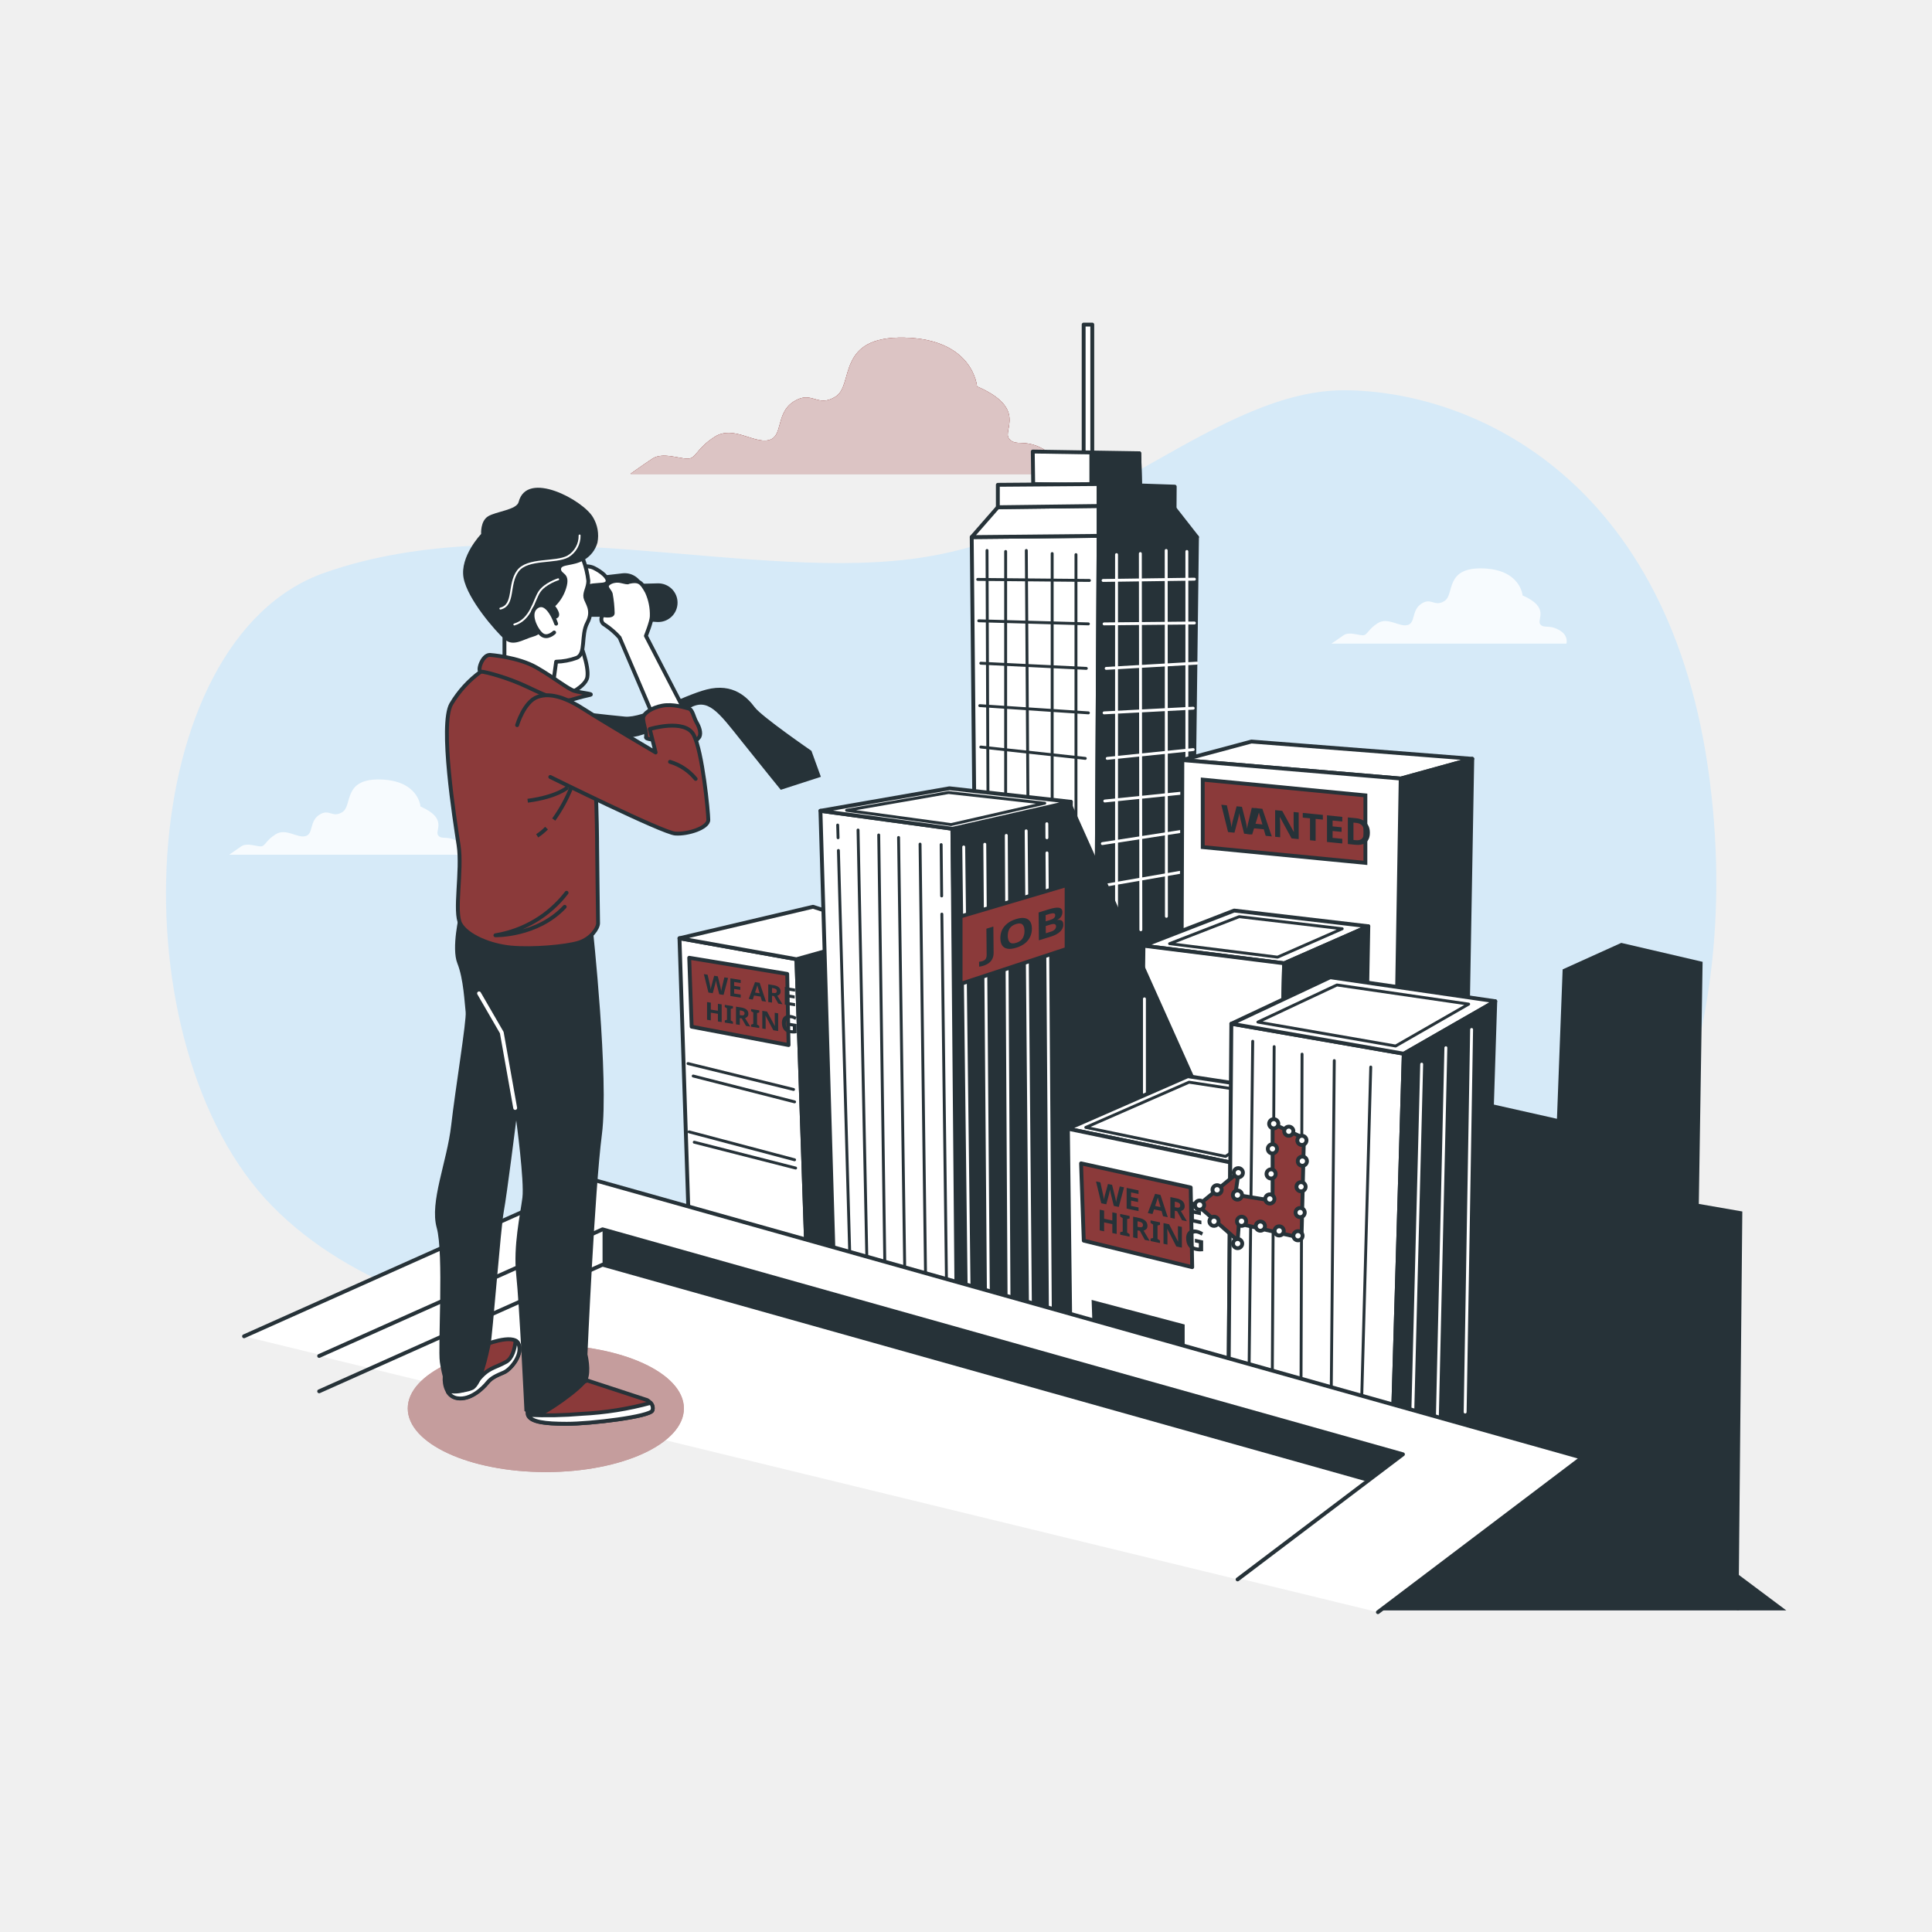
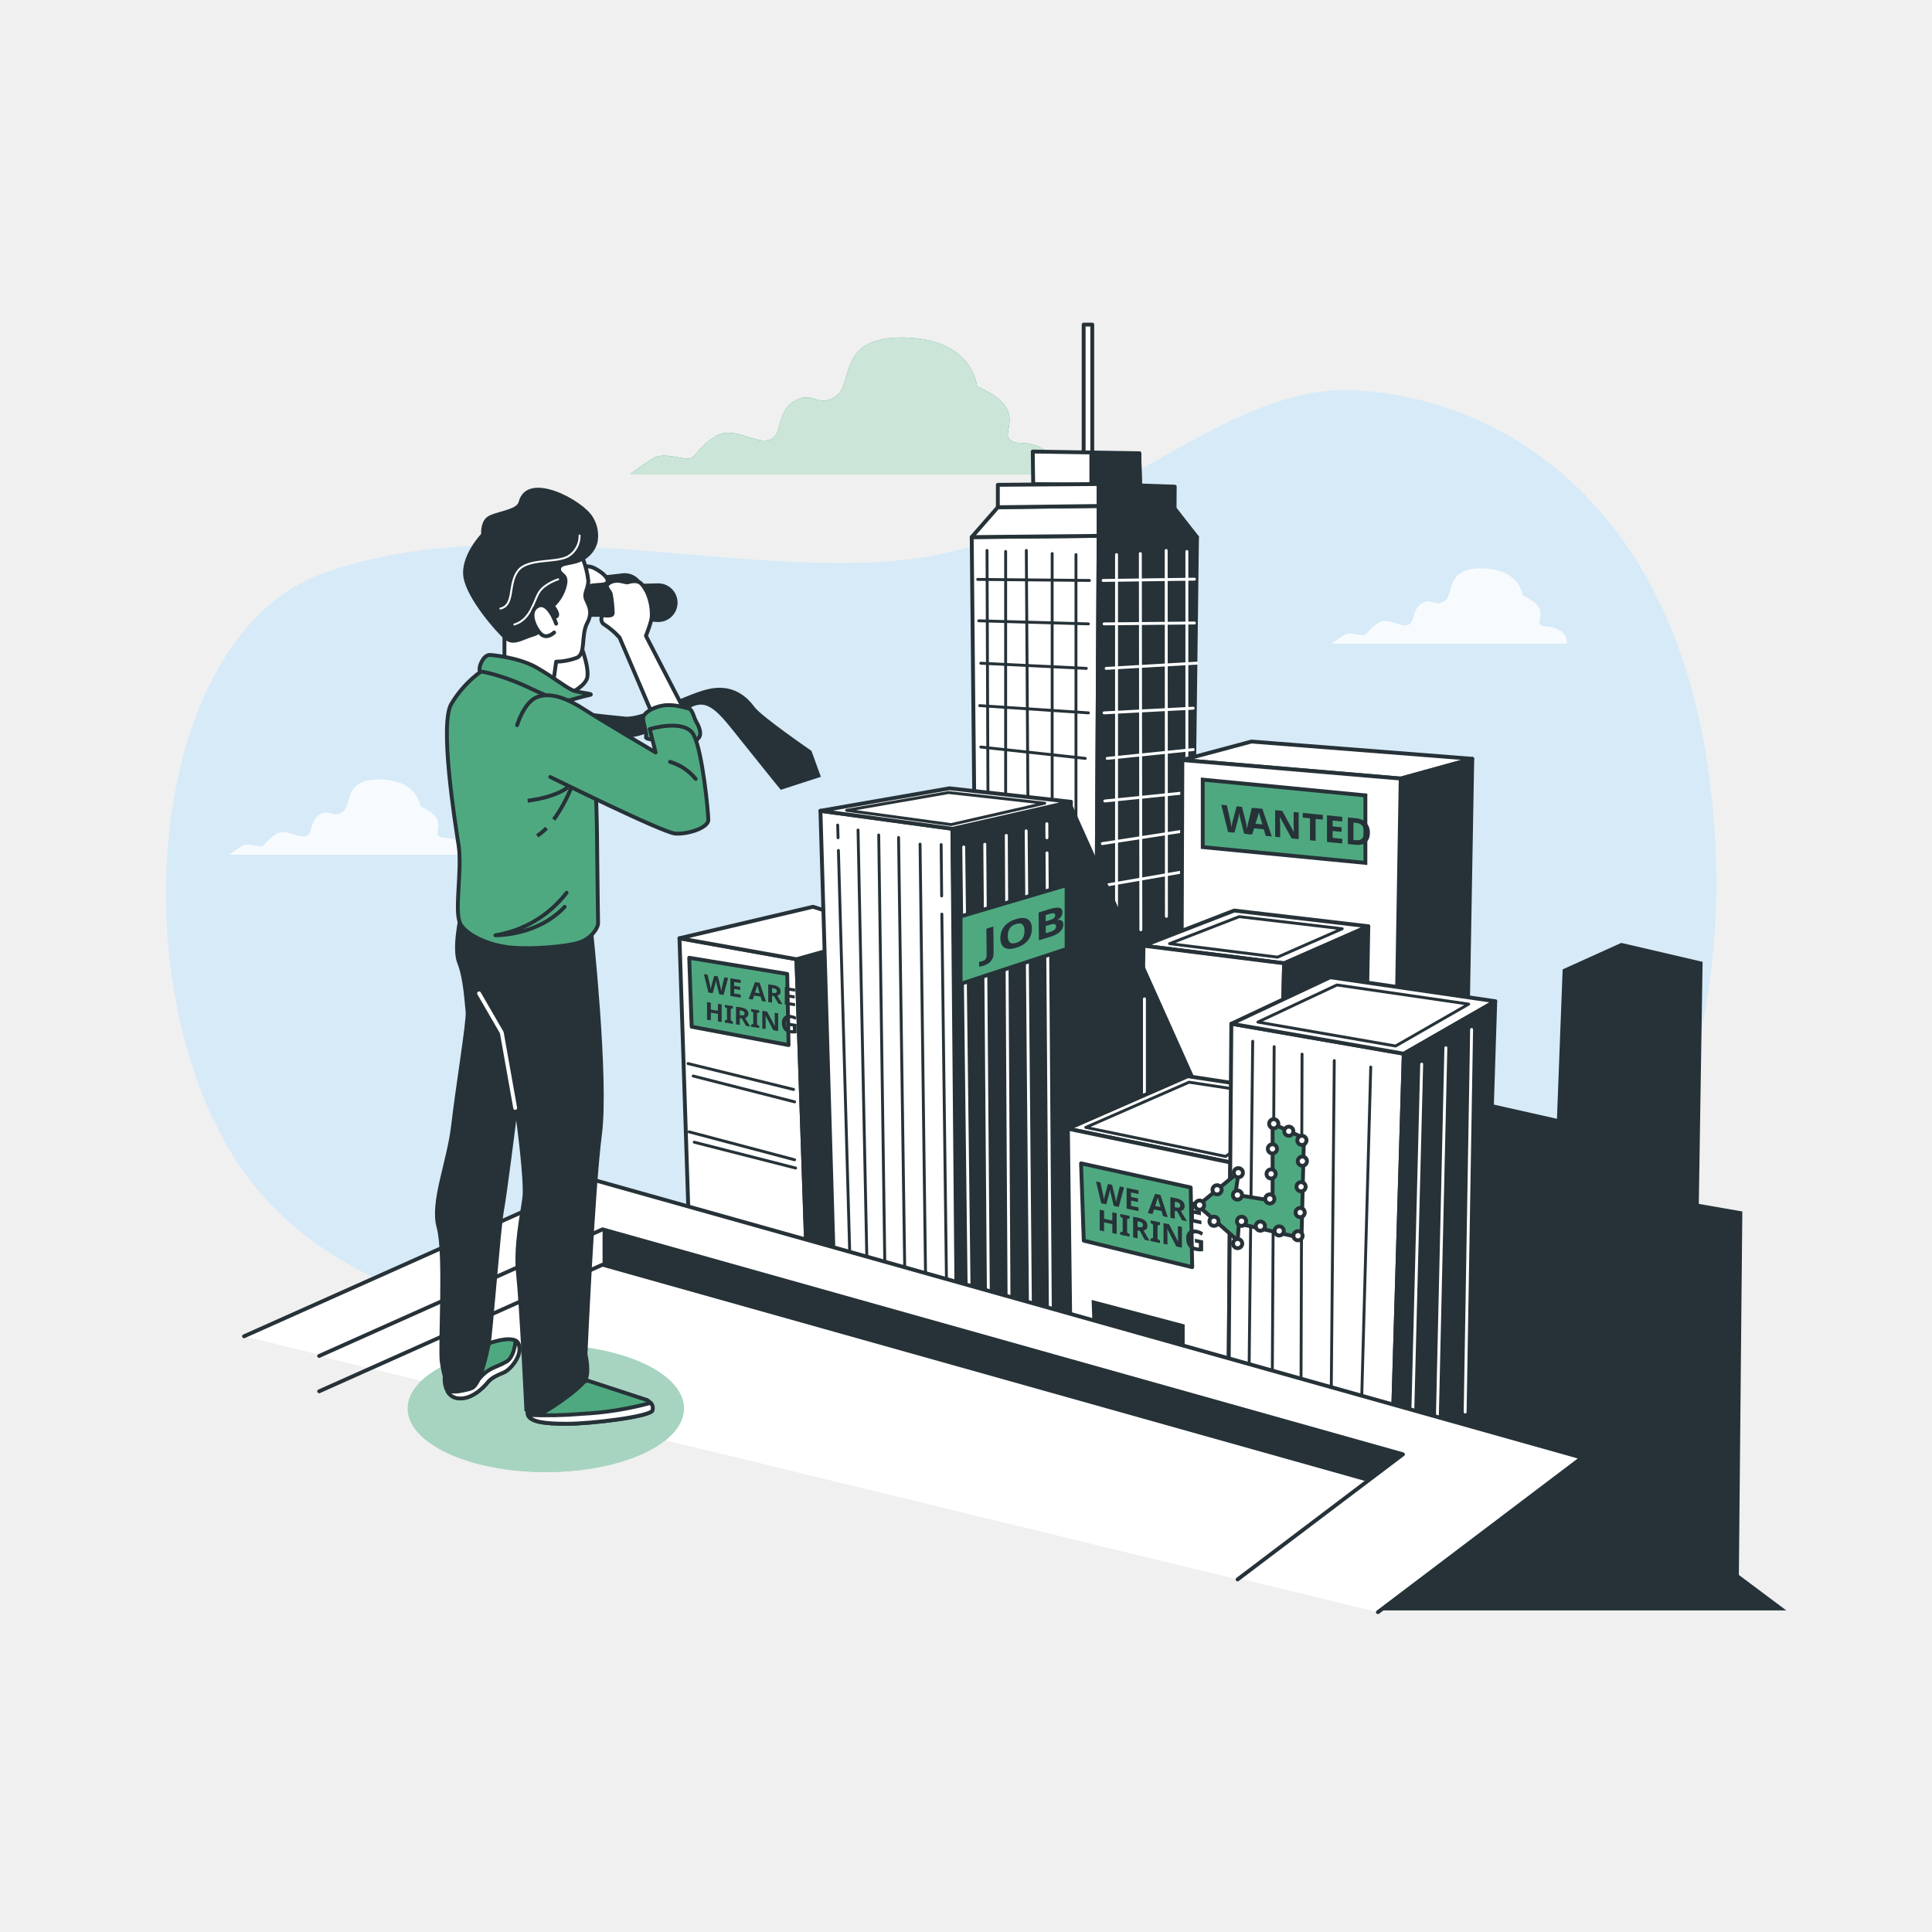
<svg xmlns="http://www.w3.org/2000/svg" viewBox="0 0 500 500">
  <g id="freepik--background-simple--inject-88" data-bg="true">
    <path d="M415.34,324.94s37.13-44.87,27.13-123S381.07,101.26,348.23,101,284,136.83,239.7,144.11,134,130.72,84.06,148.2,29.8,270.79,70.5,312.18,197.58,351.94,249,341.55,377.5,372.69,415.34,324.94Z" style="fill:#D6EAF8" />
    <path d="M415.34,324.94s37.13-44.87,27.13-123S381.07,101.26,348.23,101,284,136.83,239.7,144.11,134,130.72,84.06,148.2,29.8,270.79,70.5,312.18,197.58,351.94,249,341.55,377.5,372.69,415.34,324.94Z" style="display:none" />
  </g>
  <g id="freepik--Clouds--inject-88">
-     <path d="M269.83,116.11c-4.79-2.61-7-.44-8.71-2.61s4.79-7.84-8.27-13.49c0,0-.87-12.19-18.71-12.63s-13.06,12.19-17.85,15.24-6.09-1.74-10.88,1.3-2.61,9.14-6.53,10-9.14-3.91-13.92-.87-4.79,5.66-7,5.66-6.53-1.74-9.14,0-5.66,3.92-5.66,3.92H273.31S274.61,118.72,269.83,116.11Z" style="fill:#8B3A3A" />
-     <path d="M269.83,116.11c-4.79-2.61-7-.44-8.71-2.61s4.79-7.84-8.27-13.49c0,0-.87-12.19-18.71-12.63s-13.06,12.19-17.85,15.24-6.09-1.74-10.88,1.3-2.61,9.14-6.53,10-9.14-3.91-13.92-.87-4.79,5.66-7,5.66-6.53-1.74-9.14,0-5.66,3.92-5.66,3.92H273.31S274.61,118.72,269.83,116.11Z" style="fill:#8B3A3A" />
+     <path d="M269.83,116.11c-4.79-2.61-7-.44-8.71-2.61s4.79-7.84-8.27-13.49c0,0-.87-12.19-18.71-12.63s-13.06,12.19-17.85,15.24-6.09-1.74-10.88,1.3-2.61,9.14-6.53,10-9.14-3.91-13.92-.87-4.79,5.66-7,5.66-6.53-1.74-9.14,0-5.66,3.92-5.66,3.92H273.31S274.61,118.72,269.83,116.11Z" style="fill:#4FA980" />
+     <path d="M269.83,116.11c-4.79-2.61-7-.44-8.71-2.61s4.79-7.84-8.27-13.49c0,0-.87-12.19-18.71-12.63s-13.06,12.19-17.85,15.24-6.09-1.74-10.88,1.3-2.61,9.14-6.53,10-9.14-3.91-13.92-.87-4.79,5.66-7,5.66-6.53-1.74-9.14,0-5.66,3.92-5.66,3.92H273.31S274.61,118.72,269.83,116.11Z" style="fill:#4FA980" />
    <path d="M269.83,116.11c-4.79-2.61-7-.44-8.71-2.61s4.79-7.84-8.27-13.49c0,0-.87-12.19-18.71-12.63s-13.06,12.19-17.85,15.24-6.09-1.74-10.88,1.3-2.61,9.14-6.53,10-9.14-3.91-13.92-.87-4.79,5.66-7,5.66-6.53-1.74-9.14,0-5.66,3.92-5.66,3.92H273.31S274.61,118.72,269.83,116.11Z" style="fill:#fff;opacity:0.7" />
    <path d="M403.41,163c-2.64-1.45-3.84-.24-4.8-1.45s2.64-4.32-4.57-7.45c0,0-.48-6.73-10.34-7s-7.21,6.73-9.85,8.42-3.37-1-6,.72-1.44,5-3.61,5.53-5.05-2.17-7.69-.49-2.64,3.13-3.85,3.13-3.6-1-5,0-3.13,2.16-3.13,2.16h60.82S406.06,164.39,403.41,163Z" style="fill:#fff;opacity:0.8" />
    <path d="M118.2,217.63c-2.64-1.44-3.85-.24-4.81-1.44s2.65-4.33-4.56-7.46c0,0-.48-6.73-10.34-7s-7.21,6.73-9.86,8.42-3.36-1-6,.72-1.45,5-3.61,5.53-5-2.17-7.69-.48-2.65,3.12-3.85,3.12-3.6-1-5.05,0-3.12,2.16-3.12,2.16h60.81S120.85,219.07,118.2,217.63Z" style="fill:#fff;opacity:0.8" />
  </g>
  <g id="freepik--Buildings--inject-88">
    <polygon points="253.09 305.53 251.48 139 284.33 138.68 283.37 311.01 253.09 305.53" style="fill:#fff;stroke:#263238;stroke-linecap:round;stroke-linejoin:round" />
    <line x1="255.44" y1="142.46" x2="255.7" y2="210.46" style="fill:none;stroke:#263238;stroke-linecap:round;stroke-linejoin:round;stroke-width:0.75px" />
    <line x1="260.26" y1="142.72" x2="260.26" y2="225.45" style="fill:none;stroke:#263238;stroke-linecap:round;stroke-linejoin:round;stroke-width:0.75px" />
    <line x1="265.61" y1="142.46" x2="266.15" y2="226.52" style="fill:none;stroke:#263238;stroke-linecap:round;stroke-linejoin:round;stroke-width:0.75px" />
    <line x1="272.3" y1="143.26" x2="272.3" y2="225.45" style="fill:none;stroke:#263238;stroke-linecap:round;stroke-linejoin:round;stroke-width:0.75px" />
    <line x1="278.46" y1="143.53" x2="278.46" y2="286.77" style="fill:none;stroke:#263238;stroke-linecap:round;stroke-linejoin:round;stroke-width:0.75px" />
    <line x1="253.03" y1="149.95" x2="281.94" y2="150.22" style="fill:none;stroke:#263238;stroke-linecap:round;stroke-linejoin:round;stroke-width:0.75px" />
    <line x1="253.3" y1="160.66" x2="281.68" y2="161.46" style="fill:none;stroke:#263238;stroke-linecap:round;stroke-linejoin:round;stroke-width:0.75px" />
    <line x1="253.83" y1="171.64" x2="281.14" y2="172.98" style="fill:none;stroke:#263238;stroke-linecap:round;stroke-linejoin:round;stroke-width:0.75px" />
    <line x1="253.56" y1="182.62" x2="281.68" y2="184.49" style="fill:none;stroke:#263238;stroke-linecap:round;stroke-linejoin:round;stroke-width:0.75px" />
    <line x1="253.83" y1="193.33" x2="280.87" y2="196.27" style="fill:none;stroke:#263238;stroke-linecap:round;stroke-linejoin:round;stroke-width:0.75px" />
    <polygon points="284.33 138.68 309.78 139 307.85 293.94 283.37 311.01 284.33 138.68" style="fill:#263238;stroke:#263238;stroke-linecap:round;stroke-linejoin:round" />
    <line x1="307.16" y1="142.72" x2="307.16" y2="225.45" style="fill:none;stroke:#fff;stroke-linecap:round;stroke-linejoin:round;stroke-width:0.75px" />
    <line x1="301.81" y1="142.46" x2="301.87" y2="237.15" style="fill:none;stroke:#fff;stroke-linecap:round;stroke-linejoin:round;stroke-width:0.75px" />
    <line x1="295.12" y1="143.26" x2="295.25" y2="240.62" style="fill:none;stroke:#fff;stroke-linecap:round;stroke-linejoin:round;stroke-width:0.75px" />
    <line x1="288.96" y1="143.53" x2="288.96" y2="286.77" style="fill:none;stroke:#fff;stroke-linecap:round;stroke-linejoin:round;stroke-width:0.75px" />
    <line x1="309.11" y1="149.89" x2="285.48" y2="150.22" style="fill:none;stroke:#fff;stroke-linecap:round;stroke-linejoin:round;stroke-width:0.75px" />
    <line x1="309.11" y1="161.23" x2="285.74" y2="161.46" style="fill:none;stroke:#fff;stroke-linecap:round;stroke-linejoin:round;stroke-width:0.75px" />
    <line x1="309.74" y1="171.62" x2="286.28" y2="172.98" style="fill:none;stroke:#fff;stroke-linecap:round;stroke-linejoin:round;stroke-width:0.75px" />
    <line x1="308.8" y1="183.28" x2="285.74" y2="184.49" style="fill:none;stroke:#fff;stroke-linecap:round;stroke-linejoin:round;stroke-width:0.75px" />
    <line x1="308.8" y1="193.99" x2="286.55" y2="196.27" style="fill:none;stroke:#fff;stroke-linecap:round;stroke-linejoin:round;stroke-width:0.75px" />
    <line x1="308.17" y1="205.02" x2="285.92" y2="207.3" style="fill:none;stroke:#fff;stroke-linecap:round;stroke-linejoin:round;stroke-width:0.75px" />
    <line x1="308.17" y1="214.78" x2="285.29" y2="218.32" style="fill:none;stroke:#fff;stroke-linecap:round;stroke-linejoin:round;stroke-width:0.75px" />
    <line x1="307.16" y1="225.45" x2="284.66" y2="229.35" style="fill:none;stroke:#fff;stroke-linecap:round;stroke-linejoin:round;stroke-width:0.75px" />
    <rect x="280.45" y="84" width="2.23" height="35.12" style="fill:#fff;stroke:#263238;stroke-linecap:round;stroke-linejoin:round" />
    <polygon points="267.39 125.27 267.28 116.86 294.84 117.3 295.06 125.83 267.39 125.27" style="fill:#fff;stroke:#263238;stroke-linecap:round;stroke-linejoin:round" />
    <polygon points="282.44 125.49 282.44 117.3 294.84 117.3 295.06 125.83 282.44 125.49" style="fill:#263238;stroke:#263238;stroke-linecap:round;stroke-linejoin:round" />
    <polygon points="251.48 139 258.24 131.27 284.33 130.95 284.33 138.68 251.48 139" style="fill:#fff;stroke:#263238;stroke-linecap:round;stroke-linejoin:round" />
    <polygon points="284.33 130.95 303.98 131.59 309.78 139 284.33 138.68 284.33 130.95" style="fill:#263238;stroke:#263238;stroke-linecap:round;stroke-linejoin:round" />
    <polygon points="258.24 131.27 258.24 125.47 284.32 125.27 284.33 130.95 258.24 131.27" style="fill:#fff;stroke:#263238;stroke-linecap:round;stroke-linejoin:round" />
    <polygon points="284.32 125.27 304.02 125.94 303.98 131.59 284.33 130.95 284.32 125.27" style="fill:#263238;stroke:#263238;stroke-linecap:round;stroke-linejoin:round" />
    <polygon points="383.36 285.14 402.94 289.54 404.41 250.88 419.58 244.02 440.63 248.92 439.65 311.57 450.91 313.53 449.93 416.78 394.62 399.19 350.08 385.97 383.36 285.14" style="fill:#263238" />
    <polygon points="305.99 196.7 362.5 201.49 381.02 196.38 323.87 191.91 305.99 196.7" style="fill:#fff;stroke:#263238;stroke-linecap:round;stroke-linejoin:round" />
    <polygon points="362.5 201.49 360.9 295.35 379.42 286.73 381.02 196.38 362.5 201.49" style="fill:#263238;stroke:#263238;stroke-linecap:round;stroke-linejoin:round" />
    <polygon points="305.99 196.7 305.67 283.54 360.9 295.35 362.5 201.49 305.99 196.7" style="fill:#fff;stroke:#263238;stroke-linecap:round;stroke-linejoin:round" />
-     <polygon points="353.36 223.31 311.27 219.23 311.27 201.77 353.36 205.85 353.36 223.31" style="fill:#8B3A3A;stroke:#263238;stroke-miterlimit:10" />
+     <polygon points="353.36 223.31 311.27 219.23 311.27 201.77 353.36 205.85 353.36 223.31" style="fill:#4FA980;stroke:#263238;stroke-miterlimit:10" />
    <text transform="matrix(1, 0.1, 0, 1, 316.07, 215.16)" style="font-size:9.638px;fill:#263238;font-family:Antonio-Bold, Antonio;font-weight:700">
      <tspan style="letter-spacing:-0.013em">W</tspan>
      <tspan x="6.41" y="0">ANTED</tspan>
    </text>
    <polygon points="295.93 244.75 332.33 249.3 354.12 239.72 319.4 235.65 295.93 244.75" style="fill:#fff;stroke:#263238;stroke-linecap:round;stroke-linejoin:round" />
    <polygon points="302.69 244.22 330.63 247.71 347.36 240.36 320.71 237.23 302.69 244.22" style="fill:#fff;stroke:#263238;stroke-linecap:round;stroke-linejoin:round;stroke-width:0.75px" />
    <polygon points="295.93 244.75 294.98 318.5 330.41 328.07 332.33 249.3 295.93 244.75" style="fill:#fff;stroke:#263238;stroke-linecap:round;stroke-linejoin:round" />
    <polygon points="332.33 249.3 354.12 239.72 352.68 318.26 330.41 328.07 332.33 249.3" style="fill:#263238;stroke:#263238;stroke-linecap:round;stroke-linejoin:round" />
    <polygon points="209.22 339.66 206.12 248.25 175.85 242.82 178.76 331.87 209.22 339.66" style="fill:#fff;stroke:#263238;stroke-linecap:round;stroke-linejoin:round" />
    <line x1="178.06" y1="275.25" x2="205.37" y2="281.95" style="fill:none;stroke:#263238;stroke-linecap:round;stroke-linejoin:round;stroke-width:0.75px" />
    <line x1="179.4" y1="278.47" x2="205.64" y2="285.16" style="fill:none;stroke:#263238;stroke-linecap:round;stroke-linejoin:round;stroke-width:0.75px" />
    <line x1="179.67" y1="295.6" x2="205.91" y2="302.29" style="fill:none;stroke:#263238;stroke-linecap:round;stroke-linejoin:round;stroke-width:0.75px" />
    <line x1="178.33" y1="292.92" x2="205.64" y2="300.15" style="fill:none;stroke:#263238;stroke-linecap:round;stroke-linejoin:round;stroke-width:0.75px" />
    <polygon points="206.12 248.25 230.96 241.27 232.12 320.47 209.22 339.66 206.12 248.25" style="fill:#263238;stroke:#263238;stroke-linecap:round;stroke-linejoin:round" />
    <polygon points="175.85 242.82 210.39 234.67 230.96 241.27 206.12 248.25 175.85 242.82" style="fill:#fff;stroke:#263238;stroke-linecap:round;stroke-linejoin:round" />
-     <polygon points="178.37 247.87 203.73 252.05 204.08 270.46 179 265.71 178.37 247.87" style="fill:#8B3A3A;stroke:#263238;stroke-linecap:round;stroke-linejoin:round" />
+     <polygon points="178.37 247.87 203.73 252.05 204.08 270.46 179 265.71 178.37 247.87" style="fill:#4FA980;stroke:#263238;stroke-linecap:round;stroke-linejoin:round" />
    <text transform="matrix(1.01, 0.16, 0, 1, 182.16, 256.68)" style="font-size:6.426px;fill:#263238;font-family:Antonio-Bold, Antonio;font-weight:700">WE ARE<tspan x="0.24" y="7.1">HIRING</tspan>
    </text>
    <polygon points="212.33 209.84 216.15 339.17 248.35 348.09 246.48 214.49 212.33 209.84" style="fill:#fff;stroke:#263238;stroke-linecap:round;stroke-linejoin:round" />
    <line x1="216.98" y1="220.1" x2="220.08" y2="330.36" style="fill:none;stroke:#263238;stroke-linecap:round;stroke-linejoin:round;stroke-width:0.75px" />
    <line x1="216.79" y1="213.52" x2="216.89" y2="216.81" style="fill:none;stroke:#263238;stroke-linecap:round;stroke-linejoin:round;stroke-width:0.75px" />
    <line x1="222.06" y1="214.81" x2="224.45" y2="331.13" style="fill:none;stroke:#263238;stroke-linecap:round;stroke-linejoin:round;stroke-width:0.75px" />
    <line x1="227.41" y1="216.09" x2="229.07" y2="332.67" style="fill:none;stroke:#263238;stroke-linecap:round;stroke-linejoin:round;stroke-width:0.75px" />
    <line x1="232.55" y1="216.74" x2="234.21" y2="333.18" style="fill:none;stroke:#263238;stroke-linecap:round;stroke-linejoin:round;stroke-width:0.75px" />
    <line x1="238.11" y1="218.45" x2="239.6" y2="335.5" style="fill:none;stroke:#263238;stroke-linecap:round;stroke-linejoin:round;stroke-width:0.75px" />
    <line x1="243.75" y1="236.57" x2="245" y2="335.75" style="fill:none;stroke:#263238;stroke-linecap:round;stroke-linejoin:round;stroke-width:0.75px" />
    <line x1="243.57" y1="218.58" x2="243.7" y2="231.87" style="fill:none;stroke:#263238;stroke-linecap:round;stroke-linejoin:round;stroke-width:0.75px" />
    <polygon points="277.14 207.51 313.88 289.48 313.88 366.92 272.4 349.77 277.14 207.51" style="fill:#263238" />
    <line x1="296.18" y1="258.5" x2="296.18" y2="282.84" style="fill:none;stroke:#fff;stroke-linecap:round;stroke-linejoin:round;stroke-width:0.75px" />
    <polygon points="246.48 214.49 277.14 207.51 277.14 355.6 247.65 348.17 246.48 214.49" style="fill:#263238;stroke:#263238;stroke-linecap:round;stroke-linejoin:round" />
    <line x1="270.96" y1="220.73" x2="271.86" y2="343.44" style="fill:none;stroke:#fff;stroke-linecap:round;stroke-linejoin:round;stroke-width:0.75px" />
    <line x1="270.92" y1="213.18" x2="270.94" y2="216.81" style="fill:none;stroke:#fff;stroke-linecap:round;stroke-linejoin:round;stroke-width:0.75px" />
    <line x1="265.57" y1="215.02" x2="266.71" y2="342.67" style="fill:none;stroke:#fff;stroke-linecap:round;stroke-linejoin:round;stroke-width:0.75px" />
    <line x1="260.43" y1="216.2" x2="261.17" y2="342.67" style="fill:none;stroke:#fff;stroke-linecap:round;stroke-linejoin:round;stroke-width:0.75px" />
    <line x1="254.86" y1="218.49" x2="255.83" y2="340" style="fill:none;stroke:#fff;stroke-linecap:round;stroke-linejoin:round;stroke-width:0.75px" />
    <line x1="249.41" y1="219.19" x2="250.86" y2="338.66" style="fill:none;stroke:#fff;stroke-linecap:round;stroke-linejoin:round;stroke-width:0.75px" />
    <polygon points="212.33 209.84 245.71 204.01 277.14 207.51 246.48 214.49 212.33 209.84" style="fill:#fff;stroke:#263238;stroke-linecap:round;stroke-linejoin:round" />
    <polygon points="219.09 209.71 245.5 205.11 270.38 207.87 246.12 213.4 219.09 209.71" style="fill:#fff;stroke:#263238;stroke-linecap:round;stroke-linejoin:round;stroke-width:0.75px" />
-     <polygon points="248.6 237.17 276.04 229.06 276.04 245.59 248.6 254.63 248.6 237.17" style="fill:#8B3A3A;stroke:#263238;stroke-miterlimit:10" />
+     <polygon points="248.6 237.17 276.04 229.06 276.04 245.59 248.6 254.63 248.6 237.17" style="fill:#4FA980;stroke:#263238;stroke-miterlimit:10" />
    <text transform="matrix(1.19, -0.37, 0.01, 1, 254.27, 247.89)" style="font-size:10.077px;fill:#263238;font-family:Antonio-Bold, Antonio;font-weight:700">JOB</text>
    <polygon points="307.41 278.52 276.37 292.11 318.38 300.83 343.11 283.96 307.41 278.52" style="fill:#fff;stroke:#263238;stroke-linecap:round;stroke-linejoin:round" />
    <polygon points="307.73 280.07 281 291.77 317.18 299.28 338.48 284.75 307.73 280.07" style="fill:#fff;stroke:#263238;stroke-linecap:round;stroke-linejoin:round;stroke-width:0.75px" />
    <polygon points="276.37 292.11 277.14 355.6 317.89 365.69 318.38 300.83 276.37 292.11" style="fill:#fff;stroke:#263238;stroke-linecap:round;stroke-linejoin:round" />
    <polygon points="282.87 347.03 282.51 336.41 306.59 342.78 306.59 353.4 282.87 347.03" style="fill:#263238" />
-     <polygon points="279.78 301.08 308.15 307.32 308.54 327.94 280.48 321.08 279.78 301.08" style="fill:#8B3A3A;stroke:#263238;stroke-linecap:round;stroke-linejoin:round" />
+     <polygon points="279.78 301.08 308.15 307.32 308.54 327.94 280.48 321.08 279.78 301.08" style="fill:#4FA980;stroke:#263238;stroke-linecap:round;stroke-linejoin:round" />
    <text transform="matrix(1, 0.21, 0, 1, 283.65, 311.12)" style="font-size:7.497px;fill:#263238;font-family:Antonio-Bold, Antonio;font-weight:700">WE ARE<tspan x="0.28" y="7.1">HIRING</tspan>
    </text>
    <polygon points="318.67 264.94 317.89 365.69 360.19 377.33 363.3 272.7 318.67 264.94" style="fill:#fff;stroke:#263238;stroke-linecap:round;stroke-linejoin:round" />
    <line x1="324.2" y1="269.48" x2="323.23" y2="357.3" style="fill:none;stroke:#263238;stroke-linecap:round;stroke-linejoin:round;stroke-width:0.75px" />
    <line x1="329.75" y1="270.87" x2="329.25" y2="359.78" style="fill:none;stroke:#263238;stroke-linecap:round;stroke-linejoin:round;stroke-width:0.75px" />
    <line x1="336.97" y1="272.81" x2="336.69" y2="362.61" style="fill:none;stroke:#263238;stroke-linecap:round;stroke-linejoin:round;stroke-width:0.75px" />
    <line x1="345.31" y1="274.48" x2="344.48" y2="365.09" style="fill:none;stroke:#263238;stroke-linecap:round;stroke-linejoin:round;stroke-width:0.75px" />
    <line x1="354.75" y1="276.15" x2="352.27" y2="366.86" style="fill:none;stroke:#263238;stroke-linecap:round;stroke-linejoin:round;stroke-width:0.75px" />
    <polygon points="363.3 272.7 386.97 259.12 344.28 252.91 318.67 264.94 363.3 272.7" style="fill:#fff;stroke:#263238;stroke-linecap:round;stroke-linejoin:round" />
    <polygon points="361.18 270.71 380.09 259.86 346 254.91 325.54 264.51 361.18 270.71" style="fill:#fff;stroke:#263238;stroke-linecap:round;stroke-linejoin:round;stroke-width:0.75px" />
    <polygon points="386.97 259.12 383.09 380.31 360.19 377.33 363.3 272.7 386.97 259.12" style="fill:#263238;stroke:#263238;stroke-linecap:round;stroke-linejoin:round" />
    <line x1="367.93" y1="275.4" x2="365.43" y2="373.23" style="fill:none;stroke:#fff;stroke-linecap:round;stroke-linejoin:round;stroke-width:0.75px" />
    <line x1="374.19" y1="271.15" x2="371.97" y2="367.57" style="fill:none;stroke:#fff;stroke-linecap:round;stroke-linejoin:round;stroke-width:0.75px" />
    <line x1="380.85" y1="266.43" x2="379.18" y2="365.44" style="fill:none;stroke:#fff;stroke-linecap:round;stroke-linejoin:round;stroke-width:0.75px" />
-     <polygon points="329.35 290.79 329.35 310.75 319.69 309.19 320.56 303.32 310.02 311.99 320.31 321.04 320.62 316.67 336.83 320.41 337.45 294.54 329.35 290.79" style="fill:#8B3A3A;stroke:#263238;stroke-linecap:round;stroke-linejoin:round" />
+     <polygon points="329.35 290.79 329.35 310.75 319.69 309.19 320.56 303.32 310.02 311.99 320.31 321.04 320.62 316.67 336.83 320.41 337.45 294.54 329.35 290.79" style="fill:#4FA980;stroke:#263238;stroke-linecap:round;stroke-linejoin:round" />
    <path d="M322.5,316.07a1.19,1.19,0,1,1-1.18-1.19A1.18,1.18,0,0,1,322.5,316.07Z" style="fill:#fff;stroke:#263238;stroke-linecap:round;stroke-linejoin:round" />
    <circle cx="326.18" cy="317.32" r="1.19" style="fill:#fff;stroke:#263238;stroke-linecap:round;stroke-linejoin:round" />
    <path d="M332.24,318.56a1.19,1.19,0,1,1-1.19-1.19A1.19,1.19,0,0,1,332.24,318.56Z" style="fill:#fff;stroke:#263238;stroke-linecap:round;stroke-linejoin:round" />
    <path d="M337.11,319.81a1.19,1.19,0,1,1-1.19-1.19A1.19,1.19,0,0,1,337.11,319.81Z" style="fill:#fff;stroke:#263238;stroke-linecap:round;stroke-linejoin:round" />
    <path d="M337.67,313.81a1.19,1.19,0,1,1-1.19-1.19A1.19,1.19,0,0,1,337.67,313.81Z" style="fill:#fff;stroke:#263238;stroke-linecap:round;stroke-linejoin:round" />
    <path d="M337.9,307.13a1.19,1.19,0,1,1-1.19-1.19A1.19,1.19,0,0,1,337.9,307.13Z" style="fill:#fff;stroke:#263238;stroke-linecap:round;stroke-linejoin:round" />
    <path d="M338.24,300.51a1.19,1.19,0,1,1-1.19-1.19A1.19,1.19,0,0,1,338.24,300.51Z" style="fill:#fff;stroke:#263238;stroke-linecap:round;stroke-linejoin:round" />
    <path d="M338.12,295.13a1.19,1.19,0,1,1-1.18-1.19A1.18,1.18,0,0,1,338.12,295.13Z" style="fill:#fff;stroke:#263238;stroke-linecap:round;stroke-linejoin:round" />
    <path d="M334.73,292.75a1.19,1.19,0,1,1-1.19-1.18A1.19,1.19,0,0,1,334.73,292.75Z" style="fill:#fff;stroke:#263238;stroke-linecap:round;stroke-linejoin:round" />
    <circle cx="329.64" cy="290.83" r="1.19" style="fill:#fff;stroke:#263238;stroke-linecap:round;stroke-linejoin:round" />
    <path d="M330.49,297.32a1.19,1.19,0,1,1-1.19-1.19A1.19,1.19,0,0,1,330.49,297.32Z" style="fill:#fff;stroke:#263238;stroke-linecap:round;stroke-linejoin:round" />
    <path d="M330.15,303.81a1.19,1.19,0,1,1-1.19-1.19A1.18,1.18,0,0,1,330.15,303.81Z" style="fill:#fff;stroke:#263238;stroke-linecap:round;stroke-linejoin:round" />
    <path d="M329.82,310.29a1.19,1.19,0,1,1-1.19-1.19A1.19,1.19,0,0,1,329.82,310.29Z" style="fill:#fff;stroke:#263238;stroke-linecap:round;stroke-linejoin:round" />
    <path d="M321.44,309.27a1.19,1.19,0,1,1-1.19-1.18A1.19,1.19,0,0,1,321.44,309.27Z" style="fill:#fff;stroke:#263238;stroke-linecap:round;stroke-linejoin:round" />
    <path d="M321.67,303.5a1.19,1.19,0,1,1-1.19-1.19A1.19,1.19,0,0,1,321.67,303.5Z" style="fill:#fff;stroke:#263238;stroke-linecap:round;stroke-linejoin:round" />
    <path d="M311.64,311.88a1.19,1.19,0,1,1-1.19-1.19A1.19,1.19,0,0,1,311.64,311.88Z" style="fill:#fff;stroke:#263238;stroke-linecap:round;stroke-linejoin:round" />
    <path d="M321.49,321.84a1.19,1.19,0,1,1-1.19-1.19A1.19,1.19,0,0,1,321.49,321.84Z" style="fill:#fff;stroke:#263238;stroke-linecap:round;stroke-linejoin:round" />
    <path d="M315.37,316.07a1.19,1.19,0,1,1-1.18-1.19A1.18,1.18,0,0,1,315.37,316.07Z" style="fill:#fff;stroke:#263238;stroke-linecap:round;stroke-linejoin:round" />
    <path d="M316.17,307.92a1.19,1.19,0,1,1-1.19-1.19A1.19,1.19,0,0,1,316.17,307.92Z" style="fill:#fff;stroke:#263238;stroke-linecap:round;stroke-linejoin:round" />
  </g>
  <g id="freepik--Character--inject-88">
    <polyline points="63.16 345.83 153.7 305.37 409.43 377.24 356.6 417.23" style="fill:#fff;stroke:#263238;stroke-linecap:round;stroke-linejoin:round" />
    <polyline points="82.6 350.92 155.94 318.15 363.08 376.37 320.29 408.75" style="fill:#fff;stroke:#263238;stroke-linecap:round;stroke-linejoin:round" />
    <polyline points="155.94 318.15 155.94 327.3 353.61 383.17 363.08 376.37 159.08 319.33" style="fill:#263238" />
    <polyline points="82.6 360.07 155.94 327.3 353.12 382.71" style="fill:none;stroke:#263238;stroke-linecap:round;stroke-linejoin:round" />
    <polygon points="462.3 416.78 409.43 377.24 357.18 416.78 462.3 416.78" style="fill:#263238" />
-     <ellipse cx="141.26" cy="364.5" rx="35.73" ry="16.47" style="fill:#8B3A3A" />
+     <ellipse cx="141.26" cy="364.5" rx="35.73" ry="16.47" style="fill:#4FA980" />
    <ellipse cx="141.26" cy="364.5" rx="35.73" ry="16.47" style="fill:#fff;opacity:0.5" />
    <path d="M150,166.24s2.5,6,2,9-7.24,5.5-8.24,6-6.24-1.75-6.24-7.5S147,161.5,150,166.24Z" style="fill:#fff;stroke:#263238;stroke-linecap:round;stroke-linejoin:round" />
    <path d="M147.07,150l14.06-1.63a5,5,0,0,1,5.52,4.49h0a5,5,0,0,1-4.84,5.41l-13,.27Z" style="fill:#263238" />
    <path d="M148.73,147s3-1,5,0,3.75,2.5,3.5,3.5-1.75.75-3.75,1-4.15,1.63-4.57.57S148.73,147,148.73,147Z" style="fill:#fff;stroke:#263238;stroke-linecap:round;stroke-linejoin:round" />
    <path d="M156.11,151.33l14.15-.36a5,5,0,0,1,5.09,5h0a5,5,0,0,1-5.31,5l-13-.91Z" style="fill:#263238" />
    <path d="M150.65,151.33l7.22.16a4.17,4.17,0,0,1,1.61,3,19.47,19.47,0,0,1-.65,5.14h-7.7a6.64,6.64,0,0,1-2.24-3.21C148.25,154.37,150.65,151.33,150.65,151.33Z" style="fill:#263238" />
    <path d="M148,183.94s9.09,1.09,13.74,1.52,15.16-5.48,21.06-7c7-1.83,10.69,2.14,12.52,4.58S210,194.32,210,194.32l2.44,6.72-10.38,3.36s-4-4.89-10.08-12.52-8.8-11.51-13.71-8.5-11.93,8.5-17.43,7.28S148,183.94,148,183.94Z" style="fill:#263238" />
-     <path d="M152,357.27l.72.24,14.78,4.84s1.87,1.06,1.33,2.67-16,3.47-22.17,3.47-10.15-.53-10.15-2.94S152,357.27,152,357.27Z" style="fill:#8B3A3A;stroke:#263238;stroke-linecap:round;stroke-linejoin:round" />
+     <path d="M152,357.27l.72.24,14.78,4.84s1.87,1.06,1.33,2.67-16,3.47-22.17,3.47-10.15-.53-10.15-2.94S152,357.27,152,357.27Z" style="fill:#4FA980;stroke:#263238;stroke-linecap:round;stroke-linejoin:round" />
    <path d="M168.86,365a2,2,0,0,0-.46-1.94,83,83,0,0,1-17.84,2.84,105.17,105.17,0,0,1-13.9.28c.69,1.85,4.48,2.29,10,2.29C152.83,368.49,168.33,366.62,168.86,365Z" style="fill:#fff;stroke:#263238;stroke-linecap:round;stroke-linejoin:round" />
-     <path d="M125.05,348.19s7.74-3.21,9.08-.54-1.87,6.68-3.74,7.48-3.21,1.34-4.27,2.67-4.28,4.55-7.75,4-3.48-5.07-3.21-5.88S125.05,348.19,125.05,348.19Z" style="fill:#8B3A3A;stroke:#263238;stroke-linecap:round;stroke-linejoin:round" />
+     <path d="M125.05,348.19s7.74-3.21,9.08-.54-1.87,6.68-3.74,7.48-3.21,1.34-4.27,2.67-4.28,4.55-7.75,4-3.48-5.07-3.21-5.88S125.05,348.19,125.05,348.19Z" style="fill:#4FA980;stroke:#263238;stroke-linecap:round;stroke-linejoin:round" />
    <path d="M133.43,347c-.22,2.17-.85,4.55-2.44,5.44-3.21,1.78-4.63,1.42-7.48,5a7.65,7.65,0,0,1-7.28,2.56l-.32.23a3.39,3.39,0,0,0,2.46,1.64c3.47.54,6.68-2.67,7.75-4s2.4-1.87,4.27-2.67,5.08-4.81,3.74-7.48A1.56,1.56,0,0,0,133.43,347Z" style="fill:#fff;stroke:#263238;stroke-linecap:round;stroke-linejoin:round" />
    <path d="M118.9,236.51s-2.14,8.82-.53,12.82,1.87,10.42,2.14,12.56-2.68,20-3.75,29.39-5.61,19.77-3.74,26.45.27,31,.81,34.73,1.6,7,2.4,7.48,3.74.8,6.15-.27,4-9.08,4.54-11.48,2.67-30.46,3.47-34.74,3.21-23.51,3.21-23.51,2.13,15.77,1.6,20-2.41,12.56-1.6,20,2.13,35.26,2.13,35.26a11.17,11.17,0,0,0,3.74,1.34c1.34,0,11.49-6.95,12.56-9.35s0-6.68,0-6.68,1.87-42.48,3.74-56.91-2.4-53.7-2.4-53.7S132.26,244.79,118.9,236.51Z" style="fill:#263238" />
    <polyline points="133.33 286.74 129.86 267.24 123.98 257.08" style="fill:none;stroke:#fff;stroke-linecap:round;stroke-linejoin:round" />
    <path d="M151,145a23,23,0,0,1,1.26,5.31c0,1.76-1,3-.76,4.29s2.27,3.28.51,6.56-.26,8.08-2.78,9.09a16.26,16.26,0,0,1-5.3,1l-.76,5.55-12.62-4V162.68s5.3.25,7.32-2.28,1.51-7.82,2.52-11.36,5.05-5.8,6.82-5.8S151,145,151,145Z" style="fill:#fff;stroke:#263238;stroke-linecap:round;stroke-linejoin:round" />
    <path d="M154.62,140.43A7.54,7.54,0,0,1,151,145c-2.53,1.52-5.81,1-5.81,2.28s2.27,1,1.51,4.29a11,11,0,0,1-3,5.3s2.28,2.78,0,3.28-2.77,3.79-5.55,4.55-5.3,2.77-7.57.75-9.6-10.35-10.61-15.9,4.55-11.36,4.55-11.36-.25-3.28,1.77-4.55,7.42-1.69,7.93-3.71c2.12-8.4,16.69-.49,19.25,3.95A9.2,9.2,0,0,1,154.62,140.43Z" style="fill:#263238" />
    <path d="M150,138.58A6.15,6.15,0,0,1,147,144c-3.24,1.8-10.45.36-13,3.78s-.72,8.82-4.5,9.72" style="fill:none;stroke:#fff;stroke-linecap:round;stroke-linejoin:round;stroke-width:0.5px" />
    <path d="M144.46,149.92s-3.43,1.08-4.87,3.24-2.16,7.2-6.48,8.46" style="fill:none;stroke:#fff;stroke-linecap:round;stroke-linejoin:round;stroke-width:0.5px" />
    <path d="M143.93,161.41s-2-6.06-4.8-4.54-.5,6.06,1,7.32,3.28-.5,3.28-.5" style="fill:#fff;stroke:#263238;stroke-linecap:round;stroke-linejoin:round" />
-     <path d="M124.49,173.78a27.86,27.86,0,0,0-7.72,8.45c-3,5.3.9,29.93,1.91,36.49s-1.26,17.42.51,20.45,7.57,5.55,13.12,6.06,14.14-.25,17.42-1.26,5.05-3.79,5.05-5.05-.25-16.66-.25-19.95-.25-26.76-2.27-31.3a19.29,19.29,0,0,0-8.84-9.09C140.39,177.07,129,171.51,124.49,173.78Z" style="fill:#8B3A3A;stroke:#263238;stroke-linecap:round;stroke-linejoin:round" />
+     <path d="M124.49,173.78a27.86,27.86,0,0,0-7.72,8.45c-3,5.3.9,29.93,1.91,36.49s-1.26,17.42.51,20.45,7.57,5.55,13.12,6.06,14.14-.25,17.42-1.26,5.05-3.79,5.05-5.05-.25-16.66-.25-19.95-.25-26.76-2.27-31.3a19.29,19.29,0,0,0-8.84-9.09C140.39,177.07,129,171.51,124.49,173.78Z" style="fill:#4FA980;stroke:#263238;stroke-linecap:round;stroke-linejoin:round" />
    <path d="M146.88,203.79s-2.7,2.45-10.32,3.44" style="fill:none;stroke:#263238;stroke-miterlimit:10" />
    <path d="M141.44,214.31a13.33,13.33,0,0,1-2.42,2" style="fill:none;stroke:#263238;stroke-miterlimit:10" />
    <path d="M147.86,203.79a39.11,39.11,0,0,1-4.55,8.31" style="fill:none;stroke:#263238;stroke-miterlimit:10" />
    <path d="M146.63,231.05a29.14,29.14,0,0,1-18.42,11s10.81.25,17.93-7.37" style="fill:none;stroke:#263238;stroke-linecap:round;stroke-linejoin:round" />
-     <path d="M126.76,169.49s7.32.51,12.12,3.28,8.08,5.56,9.84,6.06,5.05.76,4,1-2.27.51-4.79,1.26-6.06-.75-11.36-3.28-11.11-4-12.12-4S124.74,169.49,126.76,169.49Z" style="fill:#8B3A3A;stroke:#263238;stroke-linecap:round;stroke-linejoin:round" />
+     <path d="M126.76,169.49s7.32.51,12.12,3.28,8.08,5.56,9.84,6.06,5.05.76,4,1-2.27.51-4.79,1.26-6.06-.75-11.36-3.28-11.11-4-12.12-4S124.74,169.49,126.76,169.49Z" style="fill:#4FA980;stroke:#263238;stroke-linecap:round;stroke-linejoin:round" />
    <path d="M169.68,194.74s8.39,5.61,9.62,9.78" style="fill:none;stroke:#263238;stroke-linecap:round;stroke-linejoin:round" />
    <path d="M169.17,185.65,160.34,165a19.41,19.41,0,0,0-3.79-3.28,1.6,1.6,0,0,1-.51-2.53s2.53.51,2.53-.5a30.17,30.17,0,0,0-.51-5c-.25-.76-1-1.27-1-2s1.77-1.77,3.79-1.26,1.68.21,1.68.21c2.89-.64,3.45,0,4.89,2.56a14.11,14.11,0,0,1,1.26,6.31c0,1.27-1.52,5.05-1.52,5.05l10.86,21Z" style="fill:#fff;stroke:#263238;stroke-linecap:round;stroke-linejoin:round" />
-     <path d="M170.18,191.46s-3.28,0-3-.76-.75-3.54-.75-4.8,2.27-2.78,5-3.28,5.81.5,6.82.76,1.26,2.27,2,3.53,1.26,2.78.76,3.79a3.94,3.94,0,0,1-2,1.51Z" style="fill:#8B3A3A;stroke:#263238;stroke-linecap:round;stroke-linejoin:round" />
-     <path d="M133.83,187.67s1.77-6.06,5.3-7.32,7.83.5,12.12,3.28,18.43,11.11,18.43,11.11l-1.52-6.06s9.09-2.78,11.36,1.51,3.79,19.95,3.79,22-5.3,3.78-8.58,3.53-32.32-14.64-32.32-14.64" style="fill:#8B3A3A;stroke:#263238;stroke-linecap:round;stroke-linejoin:round" />
+     <path d="M170.18,191.46s-3.28,0-3-.76-.75-3.54-.75-4.8,2.27-2.78,5-3.28,5.81.5,6.82.76,1.26,2.27,2,3.53,1.26,2.78.76,3.79a3.94,3.94,0,0,1-2,1.51Z" style="fill:#4FA980;stroke:#263238;stroke-linecap:round;stroke-linejoin:round" />
+     <path d="M133.83,187.67s1.77-6.06,5.3-7.32,7.83.5,12.12,3.28,18.43,11.11,18.43,11.11l-1.52-6.06s9.09-2.78,11.36,1.51,3.79,19.95,3.79,22-5.3,3.78-8.58,3.53-32.32-14.64-32.32-14.64" style="fill:#4FA980;stroke:#263238;stroke-linecap:round;stroke-linejoin:round" />
    <path d="M173.4,197.16a13.53,13.53,0,0,1,6.64,4.42" style="fill:none;stroke:#263238;stroke-linecap:round;stroke-linejoin:round" />
  </g>
</svg>
